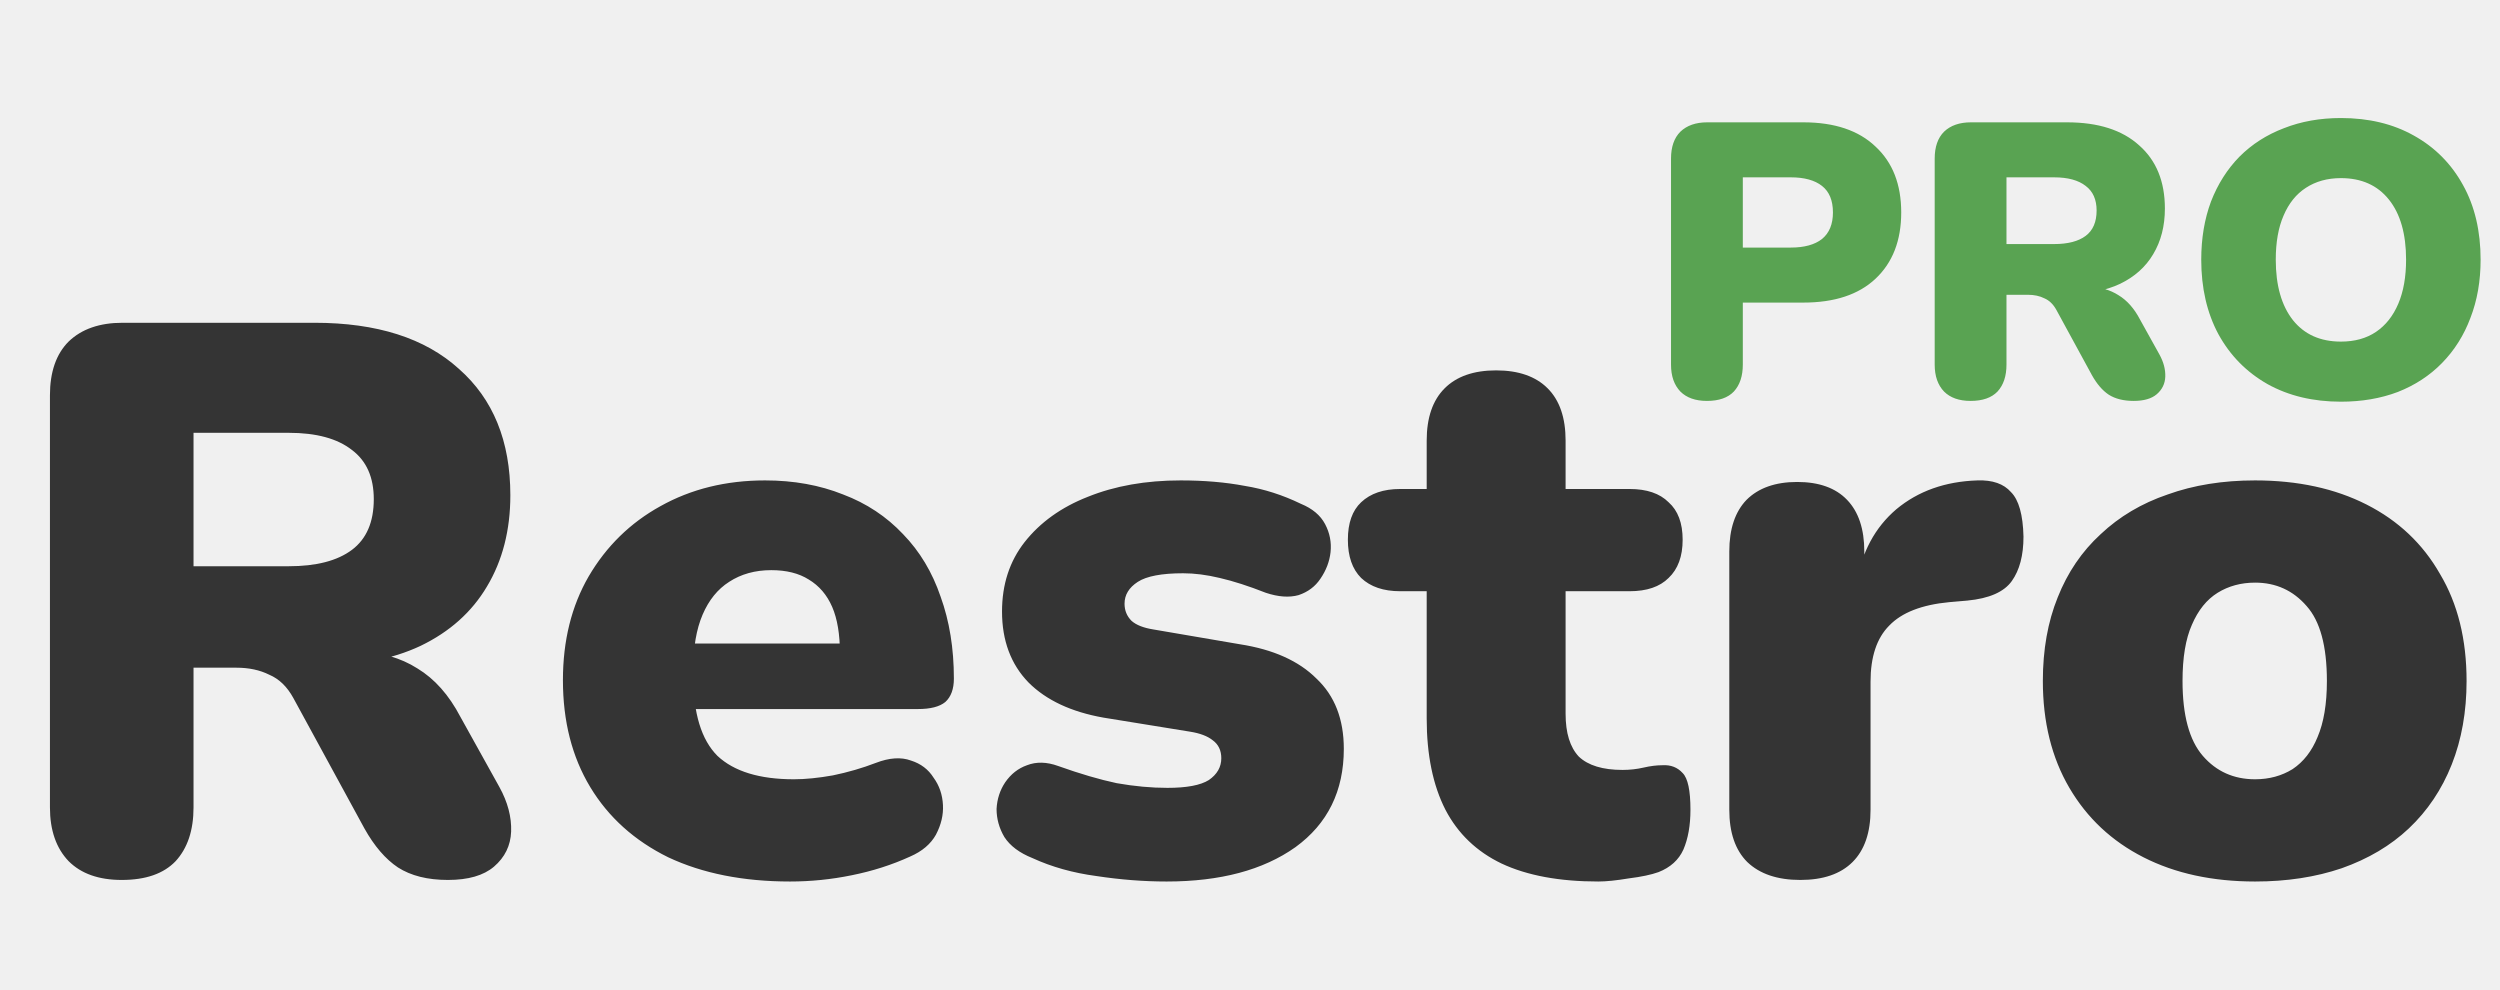
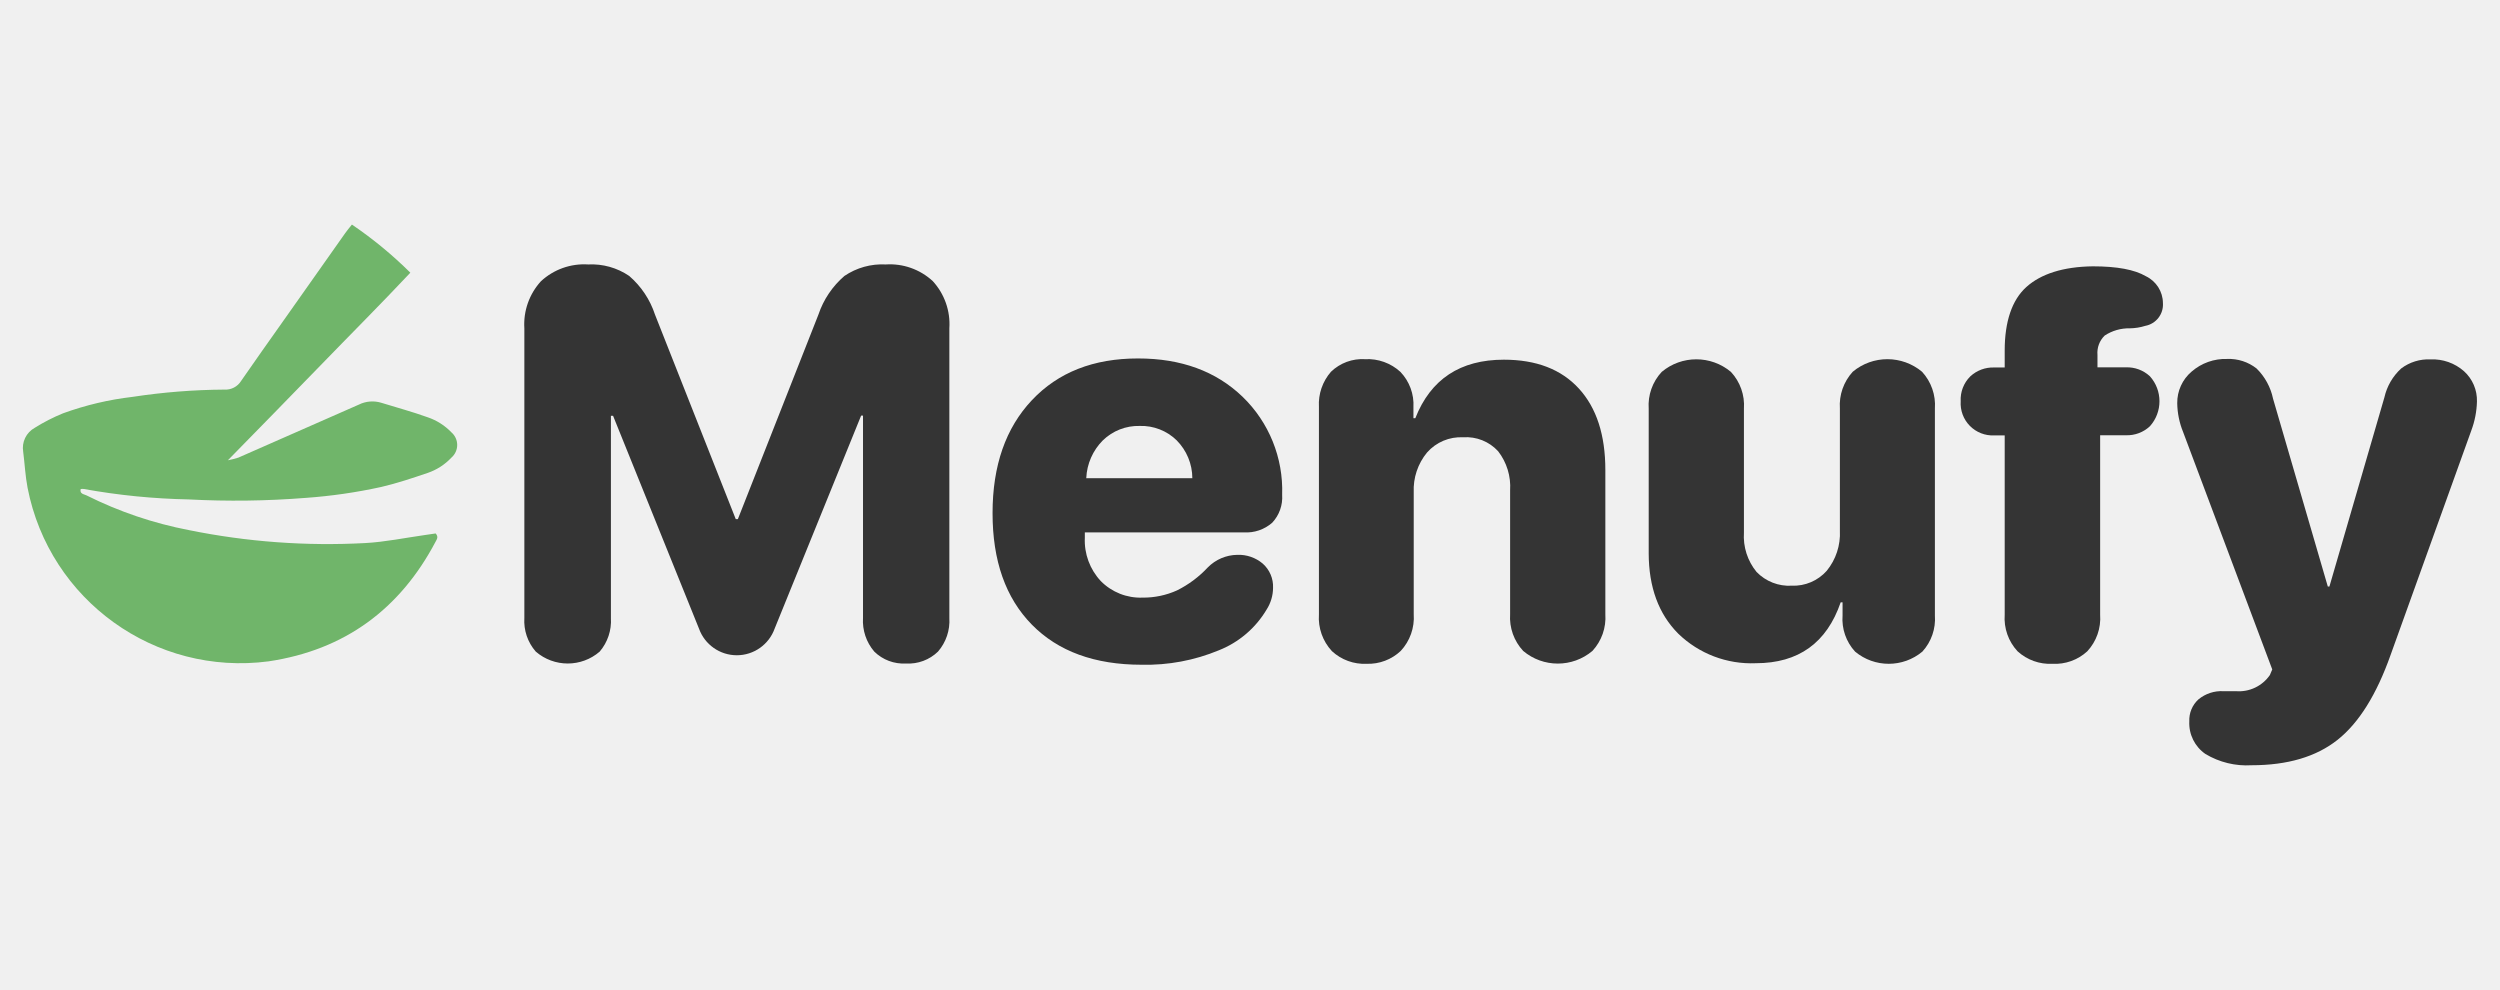
- <svg xmlns="http://www.w3.org/2000/svg" width="346" height="137" viewBox="0 0 346 137" fill="none">
-   <g clip-path="url(#clip0_5_79)">
-     <path d="M16.848 121.785C13.68 121.785 11.232 120.921 9.504 119.192C7.776 117.392 6.912 114.908 6.912 111.74V54.717C6.912 51.477 7.776 48.992 9.504 47.264C11.304 45.536 13.788 44.672 16.956 44.672H43.524C52.164 44.672 58.824 46.797 63.504 51.044C68.256 55.221 70.632 61.053 70.632 68.54C70.632 73.365 69.552 77.576 67.392 81.177C65.304 84.704 62.244 87.441 58.212 89.385C54.252 91.257 49.356 92.192 43.524 92.192L44.388 90.249H49.572C52.668 90.249 55.404 91.004 57.78 92.516C60.156 93.957 62.136 96.189 63.72 99.213L69.12 108.932C70.272 111.02 70.812 113.072 70.74 115.088C70.668 117.032 69.876 118.652 68.364 119.948C66.924 121.173 64.8 121.785 61.992 121.785C59.184 121.785 56.88 121.209 55.08 120.056C53.352 118.904 51.804 117.104 50.436 114.656L40.608 96.621C39.744 95.037 38.628 93.957 37.26 93.38C35.964 92.733 34.452 92.409 32.724 92.409H26.784V111.74C26.784 114.908 25.956 117.392 24.3 119.192C22.644 120.921 20.16 121.785 16.848 121.785ZM26.784 78.368H39.96C43.776 78.368 46.692 77.612 48.708 76.1C50.724 74.588 51.732 72.249 51.732 69.081C51.732 66.056 50.724 63.788 48.708 62.276C46.692 60.693 43.776 59.901 39.96 59.901H26.784V78.368ZM109.337 122.001C102.857 122.001 97.241 120.885 92.489 118.652C87.809 116.348 84.209 113.108 81.689 108.932C79.169 104.756 77.909 99.825 77.909 94.136C77.909 88.665 79.097 83.876 81.473 79.772C83.921 75.597 87.233 72.356 91.409 70.052C95.657 67.677 100.481 66.489 105.881 66.489C109.841 66.489 113.441 67.136 116.681 68.433C119.921 69.656 122.693 71.493 124.997 73.941C127.301 76.317 129.029 79.197 130.181 82.581C131.405 85.965 132.017 89.745 132.017 93.921C132.017 95.361 131.621 96.441 130.829 97.16C130.037 97.808 128.777 98.132 127.049 98.132H94.001V89.061H117.977L116.249 90.465C116.249 87.8 115.889 85.641 115.169 83.984C114.449 82.329 113.369 81.069 111.929 80.204C110.561 79.341 108.833 78.909 106.745 78.909C104.513 78.909 102.569 79.448 100.913 80.528C99.329 81.537 98.105 83.049 97.241 85.064C96.377 87.081 95.945 89.6 95.945 92.624V93.597C95.945 98.709 97.061 102.38 99.293 104.612C101.597 106.772 105.125 107.852 109.877 107.852C111.461 107.852 113.261 107.672 115.277 107.312C117.365 106.88 119.345 106.304 121.217 105.584C123.089 104.864 124.709 104.756 126.077 105.26C127.445 105.692 128.489 106.484 129.209 107.636C130.001 108.716 130.433 109.976 130.505 111.416C130.577 112.784 130.253 114.152 129.533 115.52C128.813 116.816 127.625 117.824 125.969 118.544C123.449 119.696 120.749 120.56 117.869 121.137C115.061 121.713 112.217 122.001 109.337 122.001ZM161.468 122.001C158.3 122.001 155.06 121.749 151.748 121.245C148.508 120.812 145.556 119.984 142.892 118.76C141.092 118.04 139.796 117.068 139.004 115.844C138.284 114.62 137.924 113.324 137.924 111.956C137.996 110.588 138.392 109.364 139.112 108.284C139.904 107.132 140.912 106.34 142.136 105.908C143.432 105.404 144.872 105.44 146.456 106.016C149.48 107.096 152.18 107.888 154.556 108.392C157.004 108.824 159.344 109.04 161.576 109.04C164.24 109.04 166.148 108.68 167.3 107.96C168.452 107.168 169.028 106.16 169.028 104.937C169.028 103.856 168.632 103.028 167.84 102.452C167.12 101.876 166.076 101.48 164.708 101.264L152.72 99.32C148.256 98.528 144.8 96.909 142.352 94.46C139.904 91.941 138.68 88.665 138.68 84.632C138.68 80.888 139.724 77.684 141.812 75.02C143.972 72.284 146.888 70.197 150.56 68.757C154.304 67.245 158.588 66.489 163.412 66.489C166.652 66.489 169.604 66.74 172.268 67.245C174.932 67.677 177.524 68.504 180.044 69.728C181.628 70.376 182.744 71.312 183.392 72.537C184.04 73.76 184.292 75.056 184.148 76.424C184.004 77.721 183.536 78.945 182.744 80.097C182.024 81.177 181.016 81.933 179.72 82.365C178.424 82.725 176.912 82.617 175.184 82.04C172.808 81.105 170.684 80.421 168.812 79.989C167.012 79.556 165.32 79.341 163.736 79.341C160.784 79.341 158.696 79.737 157.472 80.528C156.248 81.32 155.636 82.329 155.636 83.552C155.636 84.489 155.96 85.281 156.608 85.928C157.256 86.504 158.264 86.9 159.632 87.117L171.62 89.168C176.228 89.888 179.756 91.472 182.204 93.921C184.724 96.296 185.984 99.537 185.984 103.64C185.984 109.472 183.752 114.008 179.288 117.249C174.824 120.417 168.884 122.001 161.468 122.001ZM221.214 122.001C215.814 122.001 211.35 121.173 207.822 119.516C204.366 117.86 201.774 115.376 200.046 112.064C198.318 108.68 197.454 104.468 197.454 99.428V81.825H193.782C191.478 81.825 189.678 81.213 188.382 79.989C187.158 78.764 186.546 77.001 186.546 74.697C186.546 72.392 187.158 70.665 188.382 69.513C189.678 68.288 191.478 67.677 193.782 67.677H197.454V60.98C197.454 57.812 198.282 55.401 199.938 53.745C201.594 52.089 203.97 51.261 207.066 51.261C210.162 51.261 212.538 52.089 214.194 53.745C215.85 55.401 216.678 57.812 216.678 60.98V67.677H225.534C227.91 67.677 229.71 68.288 230.934 69.513C232.23 70.665 232.878 72.392 232.878 74.697C232.878 77.001 232.23 78.764 230.934 79.989C229.71 81.213 227.91 81.825 225.534 81.825H216.678V98.781C216.678 101.444 217.29 103.424 218.514 104.72C219.81 105.944 221.826 106.557 224.562 106.557C225.57 106.557 226.542 106.448 227.478 106.232C228.414 106.016 229.278 105.908 230.07 105.908C231.222 105.836 232.158 106.196 232.878 106.988C233.598 107.708 233.958 109.4 233.958 112.064C233.958 114.224 233.634 116.06 232.986 117.572C232.338 119.012 231.186 120.056 229.53 120.704C228.522 121.065 227.154 121.353 225.426 121.569C223.698 121.857 222.294 122.001 221.214 122.001ZM249.163 121.785C245.995 121.785 243.547 120.957 241.819 119.3C240.163 117.644 239.335 115.232 239.335 112.064V76.317C239.335 73.221 240.127 70.844 241.711 69.189C243.367 67.532 245.707 66.704 248.731 66.704C251.755 66.704 254.059 67.532 255.643 69.189C257.227 70.844 258.019 73.221 258.019 76.317V80.745H256.939C257.659 76.424 259.495 73.004 262.447 70.484C265.471 67.965 269.215 66.632 273.679 66.489C275.767 66.416 277.315 66.957 278.323 68.109C279.403 69.189 279.979 71.24 280.051 74.264C280.051 76.856 279.511 78.909 278.431 80.421C277.351 81.933 275.299 82.832 272.275 83.121L269.791 83.337C265.975 83.697 263.203 84.776 261.475 86.576C259.747 88.305 258.883 90.897 258.883 94.353V112.064C258.883 115.232 258.055 117.644 256.399 119.3C254.743 120.957 252.331 121.785 249.163 121.785ZM312.106 122.001C306.202 122.001 301.054 120.885 296.662 118.652C292.27 116.42 288.85 113.216 286.402 109.04C283.954 104.864 282.73 99.933 282.73 94.245C282.73 89.924 283.414 86.073 284.782 82.689C286.15 79.233 288.13 76.317 290.722 73.941C293.314 71.493 296.41 69.656 300.01 68.433C303.61 67.136 307.642 66.489 312.106 66.489C318.01 66.489 323.158 67.605 327.55 69.837C331.942 72.069 335.326 75.272 337.702 79.448C340.15 83.552 341.374 88.484 341.374 94.245C341.374 98.493 340.69 102.344 339.322 105.8C337.954 109.256 335.974 112.208 333.382 114.656C330.862 117.032 327.766 118.868 324.094 120.164C320.494 121.389 316.498 122.001 312.106 122.001ZM312.106 107.852C314.05 107.852 315.778 107.384 317.29 106.448C318.802 105.44 319.954 103.964 320.746 102.02C321.61 100.004 322.042 97.412 322.042 94.245C322.042 89.421 321.106 85.965 319.234 83.876C317.362 81.716 314.986 80.636 312.106 80.636C310.162 80.636 308.434 81.105 306.922 82.04C305.41 82.977 304.222 84.453 303.358 86.469C302.494 88.412 302.062 91.004 302.062 94.245C302.062 98.996 302.998 102.452 304.87 104.612C306.742 106.772 309.154 107.852 312.106 107.852Z" fill="#343434" />
-     <path d="M236.237 55.486C234.653 55.486 233.429 55.054 232.565 54.19C231.701 53.29 231.269 52.048 231.269 50.464V21.952C231.269 20.332 231.701 19.09 232.565 18.226C233.465 17.362 234.707 16.93 236.291 16.93H249.575C253.895 16.93 257.225 18.046 259.564 20.278C261.941 22.474 263.129 25.516 263.129 29.404C263.129 33.292 261.941 36.352 259.564 38.584C257.225 40.78 253.895 41.878 249.575 41.878H241.205V50.464C241.205 52.048 240.791 53.29 239.963 54.19C239.135 55.054 237.893 55.486 236.237 55.486ZM241.205 34.264H247.847C249.719 34.264 251.159 33.868 252.167 33.076C253.175 32.248 253.679 31.024 253.679 29.404C253.679 27.748 253.175 26.524 252.167 25.732C251.159 24.94 249.719 24.544 247.847 24.544H241.205V34.264ZM272.729 55.486C271.145 55.486 269.921 55.054 269.057 54.19C268.193 53.29 267.761 52.048 267.761 50.464V21.952C267.761 20.332 268.193 19.09 269.057 18.226C269.957 17.362 271.199 16.93 272.783 16.93H286.067C290.387 16.93 293.717 17.992 296.057 20.116C298.433 22.204 299.621 25.12 299.621 28.864C299.621 31.276 299.081 33.382 298.001 35.182C296.957 36.946 295.427 38.314 293.411 39.286C291.431 40.222 288.983 40.69 286.067 40.69L286.499 39.718H289.091C290.639 39.718 292.007 40.096 293.195 40.852C294.383 41.572 295.373 42.688 296.165 44.2L298.865 49.06C299.441 50.104 299.711 51.13 299.675 52.138C299.639 53.11 299.243 53.92 298.487 54.568C297.767 55.18 296.705 55.486 295.301 55.486C293.897 55.486 292.745 55.198 291.845 54.622C290.981 54.046 290.207 53.146 289.523 51.922L284.609 42.904C284.177 42.112 283.619 41.572 282.935 41.284C282.287 40.96 281.531 40.798 280.667 40.798H277.697V50.464C277.697 52.048 277.283 53.29 276.455 54.19C275.627 55.054 274.385 55.486 272.729 55.486ZM277.697 33.778H284.285C286.193 33.778 287.651 33.4 288.659 32.644C289.667 31.888 290.171 30.718 290.171 29.134C290.171 27.622 289.667 26.488 288.659 25.732C287.651 24.94 286.193 24.544 284.285 24.544H277.697V33.778ZM323.984 55.594C320.132 55.594 316.748 54.784 313.832 53.164C310.916 51.508 308.648 49.204 307.028 46.252C305.444 43.3 304.652 39.862 304.652 35.938C304.652 32.986 305.102 30.304 306.002 27.892C306.938 25.48 308.252 23.41 309.944 21.682C311.672 19.954 313.724 18.64 316.1 17.74C318.476 16.804 321.104 16.336 323.984 16.336C327.836 16.336 331.202 17.146 334.082 18.766C336.998 20.386 339.266 22.672 340.886 25.624C342.506 28.54 343.316 31.978 343.316 35.938C343.316 38.89 342.848 41.572 341.912 43.984C341.012 46.396 339.698 48.484 337.97 50.248C336.278 51.976 334.244 53.308 331.868 54.244C329.492 55.144 326.864 55.594 323.984 55.594ZM323.984 47.278C325.892 47.278 327.512 46.828 328.844 45.928C330.176 45.028 331.202 43.732 331.922 42.04C332.642 40.348 333.002 38.314 333.002 35.938C333.002 32.374 332.21 29.602 330.626 27.622C329.042 25.642 326.828 24.652 323.984 24.652C322.112 24.652 320.492 25.102 319.124 26.002C317.792 26.866 316.766 28.144 316.046 29.836C315.326 31.492 314.966 33.526 314.966 35.938C314.966 39.502 315.758 42.292 317.342 44.308C318.926 46.288 321.14 47.278 323.984 47.278Z" fill="#59A352" />
-   </g>
+ <svg xmlns="http://www.w3.org/2000/svg" id="Calque_1" data-name="Calque 1" viewBox="0 0 346 137">
  <defs>
-     <clipPath id="clip0_5_79">
-       <rect width="345.812" height="137" fill="white" />
-     </clipPath>
+     <style>.cls-1{fill:#343434;}.cls-2{fill:#70b56a;}</style>
  </defs>
+   <path class="cls-1" d="M83,90.18a6.76,6.76,0,0,1-8.85,0,6.45,6.45,0,0,1-1.58-4.66V45.44a8.84,8.84,0,0,1,2.3-6.52A8.79,8.79,0,0,1,81.4,36.6a9.25,9.25,0,0,1,5.68,1.59,12,12,0,0,1,3.57,5.35l11.18,28.31h.29l11.15-28.31a12.16,12.16,0,0,1,3.6-5.35,9.31,9.31,0,0,1,5.72-1.59,8.76,8.76,0,0,1,6.5,2.3,8.81,8.81,0,0,1,2.3,6.54V85.52a6.49,6.49,0,0,1-1.57,4.66,5.88,5.88,0,0,1-4.44,1.65A5.79,5.79,0,0,1,121,90.18a6.53,6.53,0,0,1-1.56-4.66v-28h-.26L107.21,87a5.56,5.56,0,0,1-10.47,0L84.85,57.55h-.3v28A6.53,6.53,0,0,1,83,90.18Z" />
+   <path class="cls-1" d="M158,92q-9.74,0-15.19-5.55T137.37,71q0-9.84,5.45-15.62t14.69-5.77q8.94,0,14.45,5.29a18,18,0,0,1,5.49,13.58,5.13,5.13,0,0,1-1.37,3.86,5.43,5.43,0,0,1-3.94,1.34h-22v.74a8.22,8.22,0,0,0,2.21,6,7.7,7.7,0,0,0,5.78,2.29,11.31,11.31,0,0,0,4.77-1,14.85,14.85,0,0,0,4.26-3.18,5.84,5.84,0,0,1,4.08-1.74A5.14,5.14,0,0,1,174.76,78a4.24,4.24,0,0,1,1.43,3.36,5.61,5.61,0,0,1-.89,3A13.44,13.44,0,0,1,168.69,90,26.29,26.29,0,0,1,158,92Zm-7.69-25.82h14.71a7.48,7.48,0,0,0-2.16-5.23,7,7,0,0,0-5.12-2,7.06,7.06,0,0,0-5.11,2A7.88,7.88,0,0,0,150.34,66.16Z" />
+   <path class="cls-1" d="M189.15,91.87a6.62,6.62,0,0,1-4.81-1.75,6.77,6.77,0,0,1-1.8-5.09V56.32a6.79,6.79,0,0,1,1.67-4.87,6.25,6.25,0,0,1,4.72-1.74,6.71,6.71,0,0,1,4.89,1.76,6.55,6.55,0,0,1,1.8,4.89v1.52h.26q3.19-8.1,12.26-8.1,6.72,0,10.38,4t3.66,11.26V85a6.8,6.8,0,0,1-1.79,5.09,7.43,7.43,0,0,1-9.58,0A6.8,6.8,0,0,1,209,85V67.87a8,8,0,0,0-1.66-5.42,6,6,0,0,0-4.84-1.93,6.23,6.23,0,0,0-5,2.11,8.09,8.09,0,0,0-1.84,5.5V85a6.77,6.77,0,0,1-1.8,5.09A6.55,6.55,0,0,1,189.15,91.87Z" />
+   <path class="cls-1" d="M243,91.79a14.55,14.55,0,0,1-10.72-4.08q-4.09-4.09-4.1-11.15v-20a6.78,6.78,0,0,1,1.8-5.09,7.46,7.46,0,0,1,9.58,0,6.78,6.78,0,0,1,1.8,5.09V73.7a7.79,7.79,0,0,0,1.75,5.46,6.27,6.27,0,0,0,4.87,1.9A6.15,6.15,0,0,0,252.82,79a8.13,8.13,0,0,0,1.82-5.54V56.54a6.85,6.85,0,0,1,1.78-5.09,7.48,7.48,0,0,1,9.59,0,6.81,6.81,0,0,1,1.78,5.09V85.18a6.7,6.7,0,0,1-1.73,5,7.27,7.27,0,0,1-9.32,0,6.65,6.65,0,0,1-1.73-5V83.36h-.26Q251.86,91.79,243,91.79Z" />
+   <path class="cls-1" d="M284.06,91.87a6.66,6.66,0,0,1-4.83-1.73,6.73,6.73,0,0,1-1.78-5.07V60.26H276a4.44,4.44,0,0,1-4.64-4.72,4.51,4.51,0,0,1,1.32-3.44A4.62,4.62,0,0,1,276,50.86h1.45V48.52c0-4,1-7,3-8.8s5.07-2.81,9.21-2.86c3.32,0,5.76.45,7.33,1.37a4.15,4.15,0,0,1,2.36,3.71,3,3,0,0,1-2.45,3.16,7.52,7.52,0,0,1-2.12.34,6.1,6.1,0,0,0-3.49,1,3.33,3.33,0,0,0-1,2.69v1.71h3.94a4.62,4.62,0,0,1,3.32,1.24,5.18,5.18,0,0,1,0,6.91,4.62,4.62,0,0,1-3.32,1.25h-3.57V85.07a6.73,6.73,0,0,1-1.78,5.07A6.59,6.59,0,0,1,284.06,91.87Z" />
+   <path class="cls-1" d="M311.62,105.91a11.09,11.09,0,0,1-6.39-1.56,5.17,5.17,0,0,1-2.23-4.5,3.88,3.88,0,0,1,1.27-3.06,5,5,0,0,1,3.45-1.13h.86c.37,0,.66,0,.89,0a5.21,5.21,0,0,0,4.68-2.23l.33-.78L302.15,59.81a10.93,10.93,0,0,1-.82-4,5.64,5.64,0,0,1,2-4.39,7.13,7.13,0,0,1,4.9-1.74A6.17,6.17,0,0,1,312.31,51a8.2,8.2,0,0,1,2.28,4.18l7.58,26h.22L330,55a7.74,7.74,0,0,1,2.32-4,6.25,6.25,0,0,1,4.07-1.26A6.57,6.57,0,0,1,341,51.36a5.45,5.45,0,0,1,1.81,4.22,12.3,12.3,0,0,1-.78,4L330.86,90.64q-2.92,8.25-7.35,11.76T311.62,105.91Z" />
+   <path class="cls-2" d="M48.72,31.09a56.47,56.47,0,0,1,8.07,6.65c-4.09,4.36-8.34,8.6-12.51,12.91S36,59.14,31.54,63.7A11.1,11.1,0,0,0,33,63.33Q41.32,59.67,49.66,56a4.21,4.21,0,0,1,3.13-.25c2.14.66,4.29,1.24,6.4,2a8.19,8.19,0,0,1,3.29,2.09,2.31,2.31,0,0,1,0,3.49,8.05,8.05,0,0,1-3.28,2.12c-2.12.72-4.24,1.43-6.41,1.94a72.72,72.72,0,0,1-10.51,1.52,123.07,123.07,0,0,1-16.18.21,91.55,91.55,0,0,1-14.48-1.44,1.48,1.48,0,0,0-.45,0c-.18.69.47.71.8.88a54.78,54.78,0,0,0,14.19,4.81,96.45,96.45,0,0,0,24.39,1.79c2.75-.15,5.49-.72,8.24-1.11l1.5-.22c.44.47.16.82,0,1.13-4.94,9.37-12.6,15-23.11,16.57a30,30,0,0,1-33.36-24c-.32-1.65-.4-3.36-.61-5a3.19,3.19,0,0,1,1.61-3.33,25.45,25.45,0,0,1,3.91-2,42.72,42.72,0,0,1,9.66-2.28,88.07,88.07,0,0,1,12.67-1,2.53,2.53,0,0,0,2.31-1.2c1.88-2.73,3.81-5.43,5.72-8.14q4.34-6.15,8.67-12.29c.26-.38.56-.72.93-1.19Z" />
</svg>
